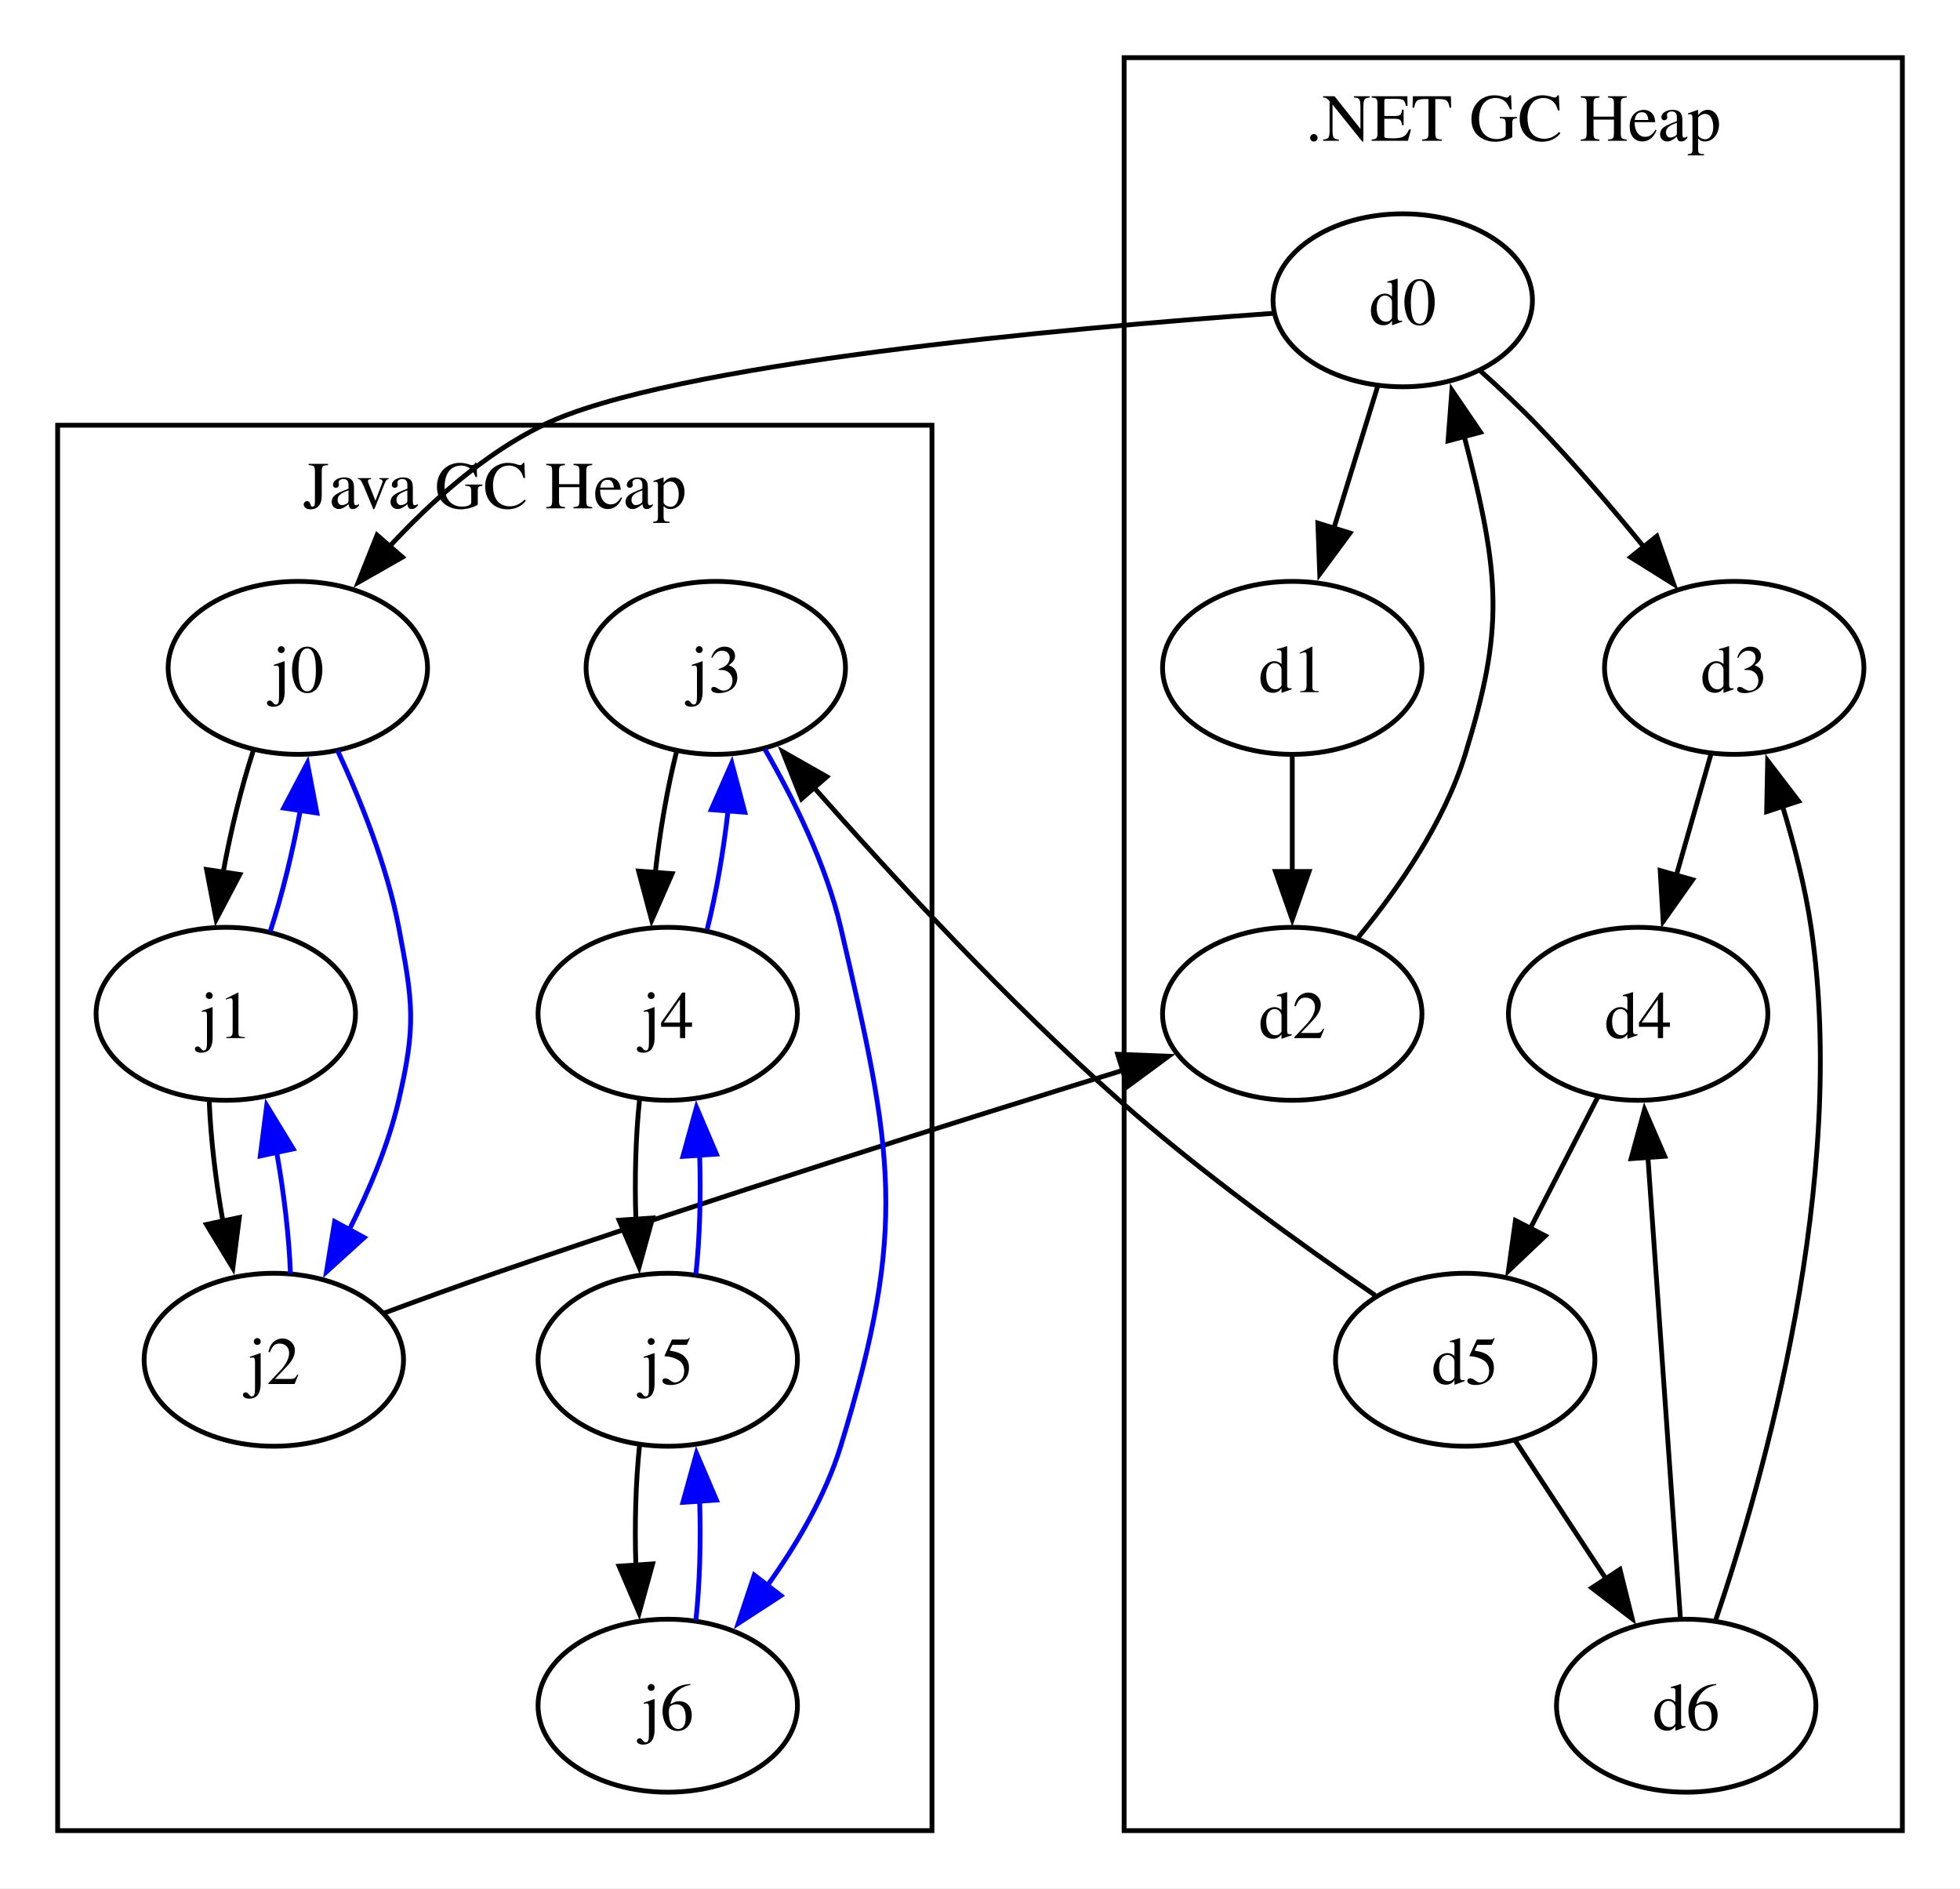
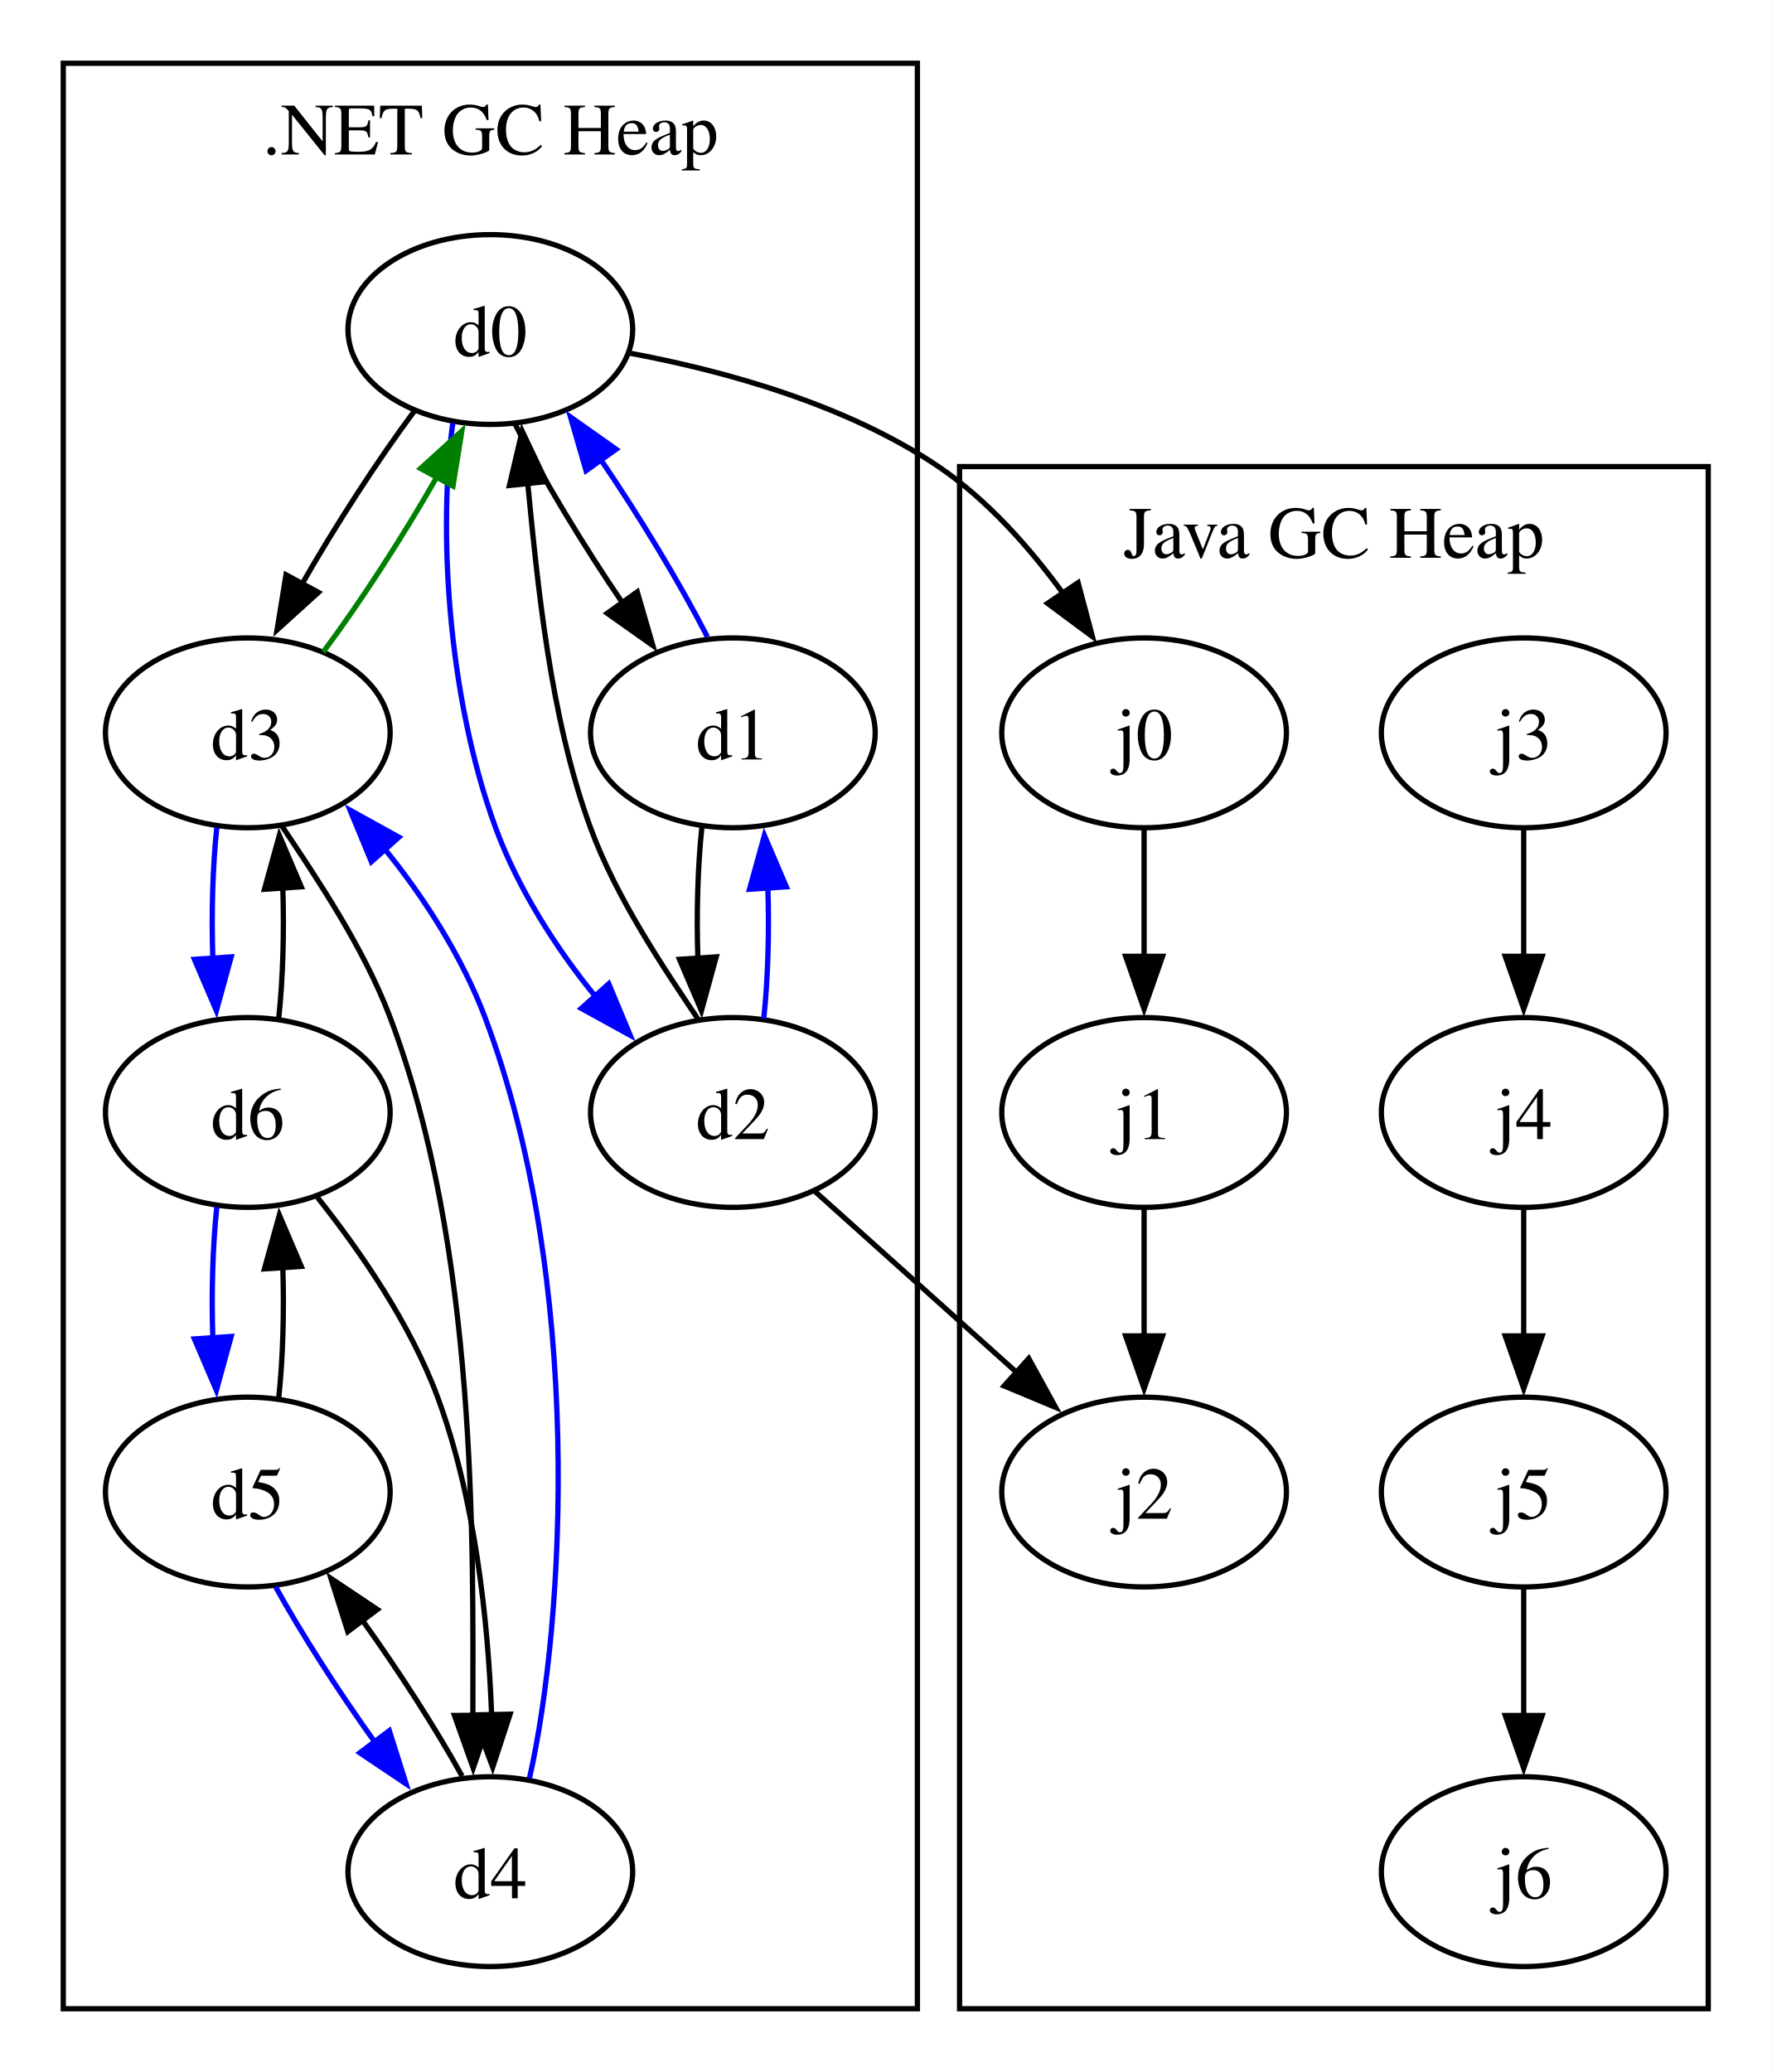
- <svg xmlns="http://www.w3.org/2000/svg" width="408pt" height="393pt" viewBox="0.00 0.00 408.00 393.00">
+ <svg xmlns="http://www.w3.org/2000/svg" width="336pt" height="393pt" viewBox="0.00 0.00 336.00 393.00">
  <g id="graph0" class="graph" transform="scale(1 1) rotate(0) translate(4 389)">
-     <polygon fill="white" stroke="none" points="-4,4 -4,-389 404,-389 404,4 -4,4" />
+     <polygon fill="white" stroke="none" points="-4,4 -4,-389 332,-389 332,4 -4,4" />
    <g id="clust1" class="cluster">
-       <polygon fill="none" stroke="black" points="230,-8 230,-377 392,-377 392,-8 230,-8" />
-       <text xml:space="preserve" text-anchor="middle" x="311" y="-359.7" font-family="Times,serif" font-size="14.00">.NET GC Heap</text>
+       <polygon fill="none" stroke="black" points="8,-8 8,-377 170,-377 170,-8 8,-8" />
+       <text xml:space="preserve" text-anchor="middle" x="89" y="-359.7" font-family="Times,serif" font-size="14.00">.NET GC Heap</text>
    </g>
    <g id="clust2" class="cluster">
-       <polygon fill="none" stroke="black" points="8,-8 8,-300.5 190,-300.5 190,-8 8,-8" />
-       <text xml:space="preserve" text-anchor="middle" x="99" y="-283.2" font-family="Times,serif" font-size="14.00">Java GC Heap</text>
+       <polygon fill="none" stroke="black" points="178,-8 178,-300.5 320,-300.5 320,-8 178,-8" />
+       <text xml:space="preserve" text-anchor="middle" x="249" y="-283.2" font-family="Times,serif" font-size="14.00">Java GC Heap</text>
    </g>
    <g id="node1" class="node">
-       <ellipse fill="none" stroke="black" cx="288" cy="-326.5" rx="27" ry="18" />
-       <text xml:space="preserve" text-anchor="middle" x="288" y="-321.45" font-family="Times,serif" font-size="14.00">d0</text>
+       <ellipse fill="none" stroke="black" cx="89" cy="-326.5" rx="27" ry="18" />
+       <text xml:space="preserve" text-anchor="middle" x="89" y="-321.45" font-family="Times,serif" font-size="14.00">d0</text>
    </g>
    <g id="node2" class="node">
-       <ellipse fill="none" stroke="black" cx="265" cy="-250" rx="27" ry="18" />
-       <text xml:space="preserve" text-anchor="middle" x="265" y="-244.95" font-family="Times,serif" font-size="14.00">d1</text>
+       <ellipse fill="none" stroke="black" cx="135" cy="-250" rx="27" ry="18" />
+       <text xml:space="preserve" text-anchor="middle" x="135" y="-244.95" font-family="Times,serif" font-size="14.00">d1</text>
    </g>
    <g id="edge1" class="edge">
-       <path fill="none" stroke="black" d="M282.78,-308.59C280.07,-299.8 276.68,-288.82 273.59,-278.81" />
-       <polygon fill="black" stroke="black" points="277.02,-278.06 270.72,-269.54 270.33,-280.13 277.02,-278.06" />
+       <path fill="none" stroke="black" d="M93.68,-308.59C98.82,-298.5 106.64,-285.53 114.2,-274.46" />
+       <polygon fill="black" stroke="black" points="116.87,-276.74 119.82,-266.56 111.17,-272.68 116.87,-276.74" />
+     </g>
+     <g id="node3" class="node">
+       <ellipse fill="none" stroke="black" cx="135" cy="-178" rx="27" ry="18" />
+       <text xml:space="preserve" text-anchor="middle" x="135" y="-172.95" font-family="Times,serif" font-size="14.00">d2</text>
+     </g>
+     <g id="edge12" class="edge">
+       <path fill="none" stroke="blue" d="M81.88,-308.74C79.22,-289.59 80.61,-257.6 90,-232 94.19,-220.57 101.39,-209.22 108.95,-199.97" />
+       <polygon fill="blue" stroke="blue" points="111.46,-202.41 115.53,-192.63 106.25,-197.74 111.46,-202.41" />
    </g>
    <g id="node4" class="node">
-       <ellipse fill="none" stroke="black" cx="357" cy="-250" rx="27" ry="18" />
-       <text xml:space="preserve" text-anchor="middle" x="357" y="-244.95" font-family="Times,serif" font-size="14.00">d3</text>
+       <ellipse fill="none" stroke="black" cx="43" cy="-250" rx="27" ry="18" />
+       <text xml:space="preserve" text-anchor="middle" x="43" y="-244.95" font-family="Times,serif" font-size="14.00">d3</text>
    </g>
    <g id="edge9" class="edge">
-       <path fill="none" stroke="black" d="M304.08,-311.88C308.09,-308.3 312.29,-304.35 316,-300.5 323.65,-292.56 331.5,-283.37 338.26,-275.09" />
-       <polygon fill="black" stroke="black" points="340.89,-277.4 344.41,-267.41 335.43,-273.03 340.89,-277.4" />
+       <path fill="none" stroke="black" d="M74.67,-311.14C67.65,-301.75 59.54,-289.19 53.14,-277.98" />
+       <polygon fill="black" stroke="black" points="56.4,-276.64 48.55,-269.53 50.25,-279.98 56.4,-276.64" />
    </g>
    <g id="node8" class="node">
-       <ellipse fill="none" stroke="black" cx="58" cy="-250" rx="27" ry="18" />
-       <text xml:space="preserve" text-anchor="middle" x="58" y="-244.95" font-family="Times,serif" font-size="14.00">j0</text>
+       <ellipse fill="none" stroke="black" cx="213" cy="-250" rx="27" ry="18" />
+       <text xml:space="preserve" text-anchor="middle" x="213" y="-244.95" font-family="Times,serif" font-size="14.00">j0</text>
+     </g>
+     <g id="edge23" class="edge">
+       <path fill="none" stroke="black" d="M115.32,-322.04C133.09,-318.73 156.42,-312.39 174,-300.5 183.22,-294.26 191.27,-285.17 197.62,-276.47" />
+       <polygon fill="black" stroke="black" points="200.48,-278.49 203.2,-268.25 194.69,-274.56 200.48,-278.49" />
+     </g>
+     <g id="edge11" class="edge">
+       <path fill="none" stroke="blue" d="M130.17,-268.2C125.03,-278.26 117.27,-291.11 109.77,-302.09" />
+       <polygon fill="blue" stroke="blue" points="107.16,-299.73 104.21,-309.9 112.86,-303.79 107.16,-299.73" />
+     </g>
+     <g id="edge2" class="edge">
+       <path fill="none" stroke="black" d="M129.12,-232.05C128.33,-224.57 128.08,-215.58 128.37,-207.14" />
+       <polygon fill="black" stroke="black" points="131.85,-207.51 129.04,-197.3 124.87,-207.04 131.85,-207.51" />
+     </g>
+     <g id="edge3" class="edge">
+       <path fill="none" stroke="black" d="M128.55,-195.47C121.9,-205.38 112.9,-218.63 108,-232 100.26,-253.1 97.95,-278.54 96.07,-297.55" />
+       <polygon fill="black" stroke="black" points="92.62,-296.92 95.04,-307.23 99.58,-297.66 92.62,-296.92" />
+     </g>
+     <g id="edge10" class="edge">
+       <path fill="none" stroke="blue" d="M140.86,-195.79C141.66,-203.25 141.92,-212.24 141.64,-220.69" />
+       <polygon fill="blue" stroke="blue" points="138.16,-220.33 140.98,-230.54 145.14,-220.8 138.16,-220.33" />
+     </g>
+     <g id="node10" class="node">
+       <ellipse fill="none" stroke="black" cx="213" cy="-106" rx="27" ry="18" />
+       <text xml:space="preserve" text-anchor="middle" x="213" y="-100.95" font-family="Times,serif" font-size="14.00">j2</text>
+     </g>
+     <g id="edge24" class="edge">
+       <path fill="none" stroke="black" d="M150.41,-163.17C161.45,-153.26 176.53,-139.73 189.12,-128.43" />
+       <polygon fill="black" stroke="black" points="191.12,-131.34 196.23,-122.05 186.45,-126.13 191.12,-131.34" />
+     </g>
+     <g id="edge17" class="edge">
+       <path fill="none" stroke="green" d="M57.3,-265.33C64.38,-274.79 72.57,-287.48 78.99,-298.76" />
+       <polygon fill="green" stroke="green" points="75.76,-300.14 83.6,-307.26 81.92,-296.8 75.76,-300.14" />
+     </g>
+     <g id="node5" class="node">
+       <ellipse fill="none" stroke="black" cx="89" cy="-34" rx="27" ry="18" />
+       <text xml:space="preserve" text-anchor="middle" x="89" y="-28.95" font-family="Times,serif" font-size="14.00">d4</text>
+     </g>
+     <g id="edge4" class="edge">
+       <path fill="none" stroke="black" d="M49.36,-232.49C55.98,-222.57 64.98,-209.32 70,-196 86.56,-152.08 85.72,-96.67 85.69,-63.63" />
+       <polygon fill="black" stroke="black" points="89.19,-63.67 85.75,-53.65 82.19,-63.63 89.19,-63.67" />
+     </g>
+     <g id="node7" class="node">
+       <ellipse fill="none" stroke="black" cx="43" cy="-178" rx="27" ry="18" />
+       <text xml:space="preserve" text-anchor="middle" x="43" y="-172.95" font-family="Times,serif" font-size="14.00">d6</text>
+     </g>
+     <g id="edge16" class="edge">
+       <path fill="none" stroke="blue" d="M37.12,-232.05C36.33,-224.57 36.08,-215.58 36.37,-207.14" />
+       <polygon fill="blue" stroke="blue" points="39.85,-207.51 37.04,-197.3 32.87,-207.04 39.85,-207.51" />
+     </g>
+     <g id="edge15" class="edge">
+       <path fill="none" stroke="blue" d="M96.41,-51.66C103.19,-81.64 106.77,-146.21 88,-196 83.7,-207.4 76.5,-218.74 68.95,-227.99" />
+       <polygon fill="blue" stroke="blue" points="66.44,-225.55 62.39,-235.34 71.66,-230.21 66.44,-225.55" />
+     </g>
+     <g id="node6" class="node">
+       <ellipse fill="none" stroke="black" cx="43" cy="-106" rx="27" ry="18" />
+       <text xml:space="preserve" text-anchor="middle" x="43" y="-100.95" font-family="Times,serif" font-size="14.00">d5</text>
+     </g>
+     <g id="edge5" class="edge">
+       <path fill="none" stroke="black" d="M83.65,-52.11C78.73,-61.03 71.64,-72.06 64.69,-81.74" />
+       <polygon fill="black" stroke="black" points="61.97,-79.53 58.77,-89.62 67.57,-83.73 61.97,-79.53" />
+     </g>
+     <g id="edge14" class="edge">
+       <path fill="none" stroke="blue" d="M48.26,-88.05C53.14,-79.19 60.18,-68.21 67.12,-58.53" />
+       <polygon fill="blue" stroke="blue" points="69.84,-60.74 73.03,-50.64 64.24,-56.54 69.84,-60.74" />
+     </g>
+     <g id="edge6" class="edge">
+       <path fill="none" stroke="black" d="M48.86,-123.79C49.66,-131.25 49.92,-140.24 49.64,-148.69" />
+       <polygon fill="black" stroke="black" points="46.16,-148.33 48.98,-158.54 53.14,-148.8 46.16,-148.33" />
+     </g>
+     <g id="edge7" class="edge">
+       <path fill="none" stroke="black" d="M48.86,-195.79C49.66,-203.25 49.92,-212.24 49.64,-220.69" />
+       <polygon fill="black" stroke="black" points="46.16,-220.33 48.98,-230.54 53.14,-220.8 46.16,-220.33" />
+     </g>
+     <g id="edge8" class="edge">
+       <path fill="none" stroke="black" d="M56.21,-161.89C64.21,-151.85 73.83,-137.98 79,-124 86.14,-104.69 88.57,-81.54 89.25,-63.69" />
+       <polygon fill="black" stroke="black" points="92.75,-63.87 89.45,-53.81 85.75,-63.73 92.75,-63.87" />
+     </g>
+     <g id="edge13" class="edge">
+       <path fill="none" stroke="blue" d="M37.12,-160.05C36.33,-152.57 36.08,-143.58 36.37,-135.14" />
+       <polygon fill="blue" stroke="blue" points="39.85,-135.51 37.04,-125.3 32.87,-135.04 39.85,-135.51" />
+     </g>
+     <g id="node9" class="node">
+       <ellipse fill="none" stroke="black" cx="213" cy="-178" rx="27" ry="18" />
+       <text xml:space="preserve" text-anchor="middle" x="213" y="-172.95" font-family="Times,serif" font-size="14.00">j1</text>
+     </g>
+     <g id="edge18" class="edge">
+       <path fill="none" stroke="black" d="M213,-231.7C213,-224.41 213,-215.73 213,-207.54" />
+       <polygon fill="black" stroke="black" points="216.5,-207.62 213,-197.62 209.5,-207.62 216.5,-207.62" />
+     </g>
+     <g id="edge19" class="edge">
+       <path fill="none" stroke="black" d="M213,-159.7C213,-152.41 213,-143.73 213,-135.54" />
+       <polygon fill="black" stroke="black" points="216.5,-135.62 213,-125.62 209.5,-135.62 216.5,-135.62" />
+     </g>
+     <g id="node11" class="node">
+       <ellipse fill="none" stroke="black" cx="285" cy="-250" rx="27" ry="18" />
+       <text xml:space="preserve" text-anchor="middle" x="285" y="-244.95" font-family="Times,serif" font-size="14.00">j3</text>
+     </g>
+     <g id="node12" class="node">
+       <ellipse fill="none" stroke="black" cx="285" cy="-178" rx="27" ry="18" />
+       <text xml:space="preserve" text-anchor="middle" x="285" y="-172.95" font-family="Times,serif" font-size="14.00">j4</text>
+     </g>
+     <g id="edge20" class="edge">
+       <path fill="none" stroke="black" d="M285,-231.7C285,-224.41 285,-215.73 285,-207.54" />
+       <polygon fill="black" stroke="black" points="288.5,-207.62 285,-197.62 281.5,-207.62 288.5,-207.62" />
+     </g>
+     <g id="node13" class="node">
+       <ellipse fill="none" stroke="black" cx="285" cy="-106" rx="27" ry="18" />
+       <text xml:space="preserve" text-anchor="middle" x="285" y="-100.95" font-family="Times,serif" font-size="14.00">j5</text>
+     </g>
+     <g id="edge21" class="edge">
+       <path fill="none" stroke="black" d="M285,-159.7C285,-152.41 285,-143.73 285,-135.54" />
+       <polygon fill="black" stroke="black" points="288.5,-135.62 285,-125.62 281.5,-135.62 288.5,-135.62" />
+     </g>
+     <g id="node14" class="node">
+       <ellipse fill="none" stroke="black" cx="285" cy="-34" rx="27" ry="18" />
+       <text xml:space="preserve" text-anchor="middle" x="285" y="-28.95" font-family="Times,serif" font-size="14.00">j6</text>
    </g>
    <g id="edge22" class="edge">
-       <path fill="none" stroke="black" d="M261.05,-323.79C217.83,-320.71 135.22,-313.31 109,-300.5 96.78,-294.53 85.62,-284.52 76.89,-275.06" />
-       <polygon fill="black" stroke="black" points="79.77,-273.04 70.57,-267.8 74.49,-277.64 79.77,-273.04" />
-     </g>
-     <g id="node3" class="node">
-       <ellipse fill="none" stroke="black" cx="265" cy="-178" rx="27" ry="18" />
-       <text xml:space="preserve" text-anchor="middle" x="265" y="-172.95" font-family="Times,serif" font-size="14.00">d2</text>
-     </g>
-     <g id="edge2" class="edge">
-       <path fill="none" stroke="black" d="M265,-231.7C265,-224.41 265,-215.73 265,-207.54" />
-       <polygon fill="black" stroke="black" points="268.5,-207.62 265,-197.62 261.5,-207.62 268.5,-207.62" />
-     </g>
-     <g id="edge3" class="edge">
-       <path fill="none" stroke="black" d="M278.75,-193.93C286.96,-203.9 296.62,-217.75 301,-232 309.04,-258.14 308.47,-268.73 300.74,-298.42" />
-       <polygon fill="black" stroke="black" points="297.43,-297.24 298.23,-307.8 304.19,-299.04 297.43,-297.24" />
-     </g>
-     <g id="node5" class="node">
-       <ellipse fill="none" stroke="black" cx="337" cy="-178" rx="27" ry="18" />
-       <text xml:space="preserve" text-anchor="middle" x="337" y="-172.95" font-family="Times,serif" font-size="14.00">d4</text>
-     </g>
-     <g id="edge4" class="edge">
-       <path fill="none" stroke="black" d="M352.16,-232.05C350,-224.49 347.39,-215.37 344.96,-206.85" />
-       <polygon fill="black" stroke="black" points="348.33,-205.9 342.21,-197.24 341.59,-207.82 348.33,-205.9" />
-     </g>
-     <g id="node6" class="node">
-       <ellipse fill="none" stroke="black" cx="301" cy="-106" rx="27" ry="18" />
-       <text xml:space="preserve" text-anchor="middle" x="301" y="-100.95" font-family="Times,serif" font-size="14.00">d5</text>
-     </g>
-     <g id="edge5" class="edge">
-       <path fill="none" stroke="black" d="M328.65,-160.76C324.42,-152.55 319.19,-142.37 314.42,-133.09" />
-       <polygon fill="black" stroke="black" points="317.68,-131.79 310,-124.49 311.46,-134.99 317.68,-131.79" />
-     </g>
-     <g id="node7" class="node">
-       <ellipse fill="none" stroke="black" cx="347" cy="-34" rx="27" ry="18" />
-       <text xml:space="preserve" text-anchor="middle" x="347" y="-28.95" font-family="Times,serif" font-size="14.00">d6</text>
-     </g>
-     <g id="edge6" class="edge">
-       <path fill="none" stroke="black" d="M311.44,-89.12C317.03,-80.61 324.04,-69.94 330.36,-60.32" />
-       <polygon fill="black" stroke="black" points="333.21,-62.37 335.77,-52.09 327.36,-58.52 333.21,-62.37" />
-     </g>
-     <g id="node11" class="node">
-       <ellipse fill="none" stroke="black" cx="145" cy="-250" rx="27" ry="18" />
-       <text xml:space="preserve" text-anchor="middle" x="145" y="-244.95" font-family="Times,serif" font-size="14.00">j3</text>
-     </g>
-     <g id="edge24" class="edge">
-       <path fill="none" stroke="black" d="M282.25,-119.42C267.29,-129.65 246.09,-144.88 229,-160 205.75,-180.57 181.68,-206.65 165.3,-225.25" />
-       <polygon fill="black" stroke="black" points="162.84,-222.74 158.91,-232.58 168.12,-227.34 162.84,-222.74" />
-     </g>
-     <g id="edge7" class="edge">
-       <path fill="none" stroke="black" d="M353.17,-51.9C363.11,-81.2 380.78,-143.34 373,-196 371.76,-204.4 369.47,-213.32 367,-221.39" />
-       <polygon fill="black" stroke="black" points="363.75,-220.07 363.96,-230.67 370.4,-222.26 363.75,-220.07" />
-     </g>
-     <g id="edge8" class="edge">
-       <path fill="none" stroke="black" d="M345.8,-52.11C344.12,-75.92 341.06,-119.37 339.03,-148.22" />
-       <polygon fill="black" stroke="black" points="335.54,-147.86 338.33,-158.08 342.53,-148.35 335.54,-147.86" />
-     </g>
-     <g id="node9" class="node">
-       <ellipse fill="none" stroke="black" cx="43" cy="-178" rx="27" ry="18" />
-       <text xml:space="preserve" text-anchor="middle" x="43" y="-172.95" font-family="Times,serif" font-size="14.00">j1</text>
-     </g>
-     <g id="edge10" class="edge">
-       <path fill="none" stroke="black" d="M48.72,-232.76C46.25,-225.21 44,-216 42.44,-207.36" />
-       <polygon fill="black" stroke="black" points="45.92,-207 40.99,-197.62 39,-208.03 45.92,-207" />
-     </g>
-     <g id="node10" class="node">
-       <ellipse fill="none" stroke="black" cx="53" cy="-106" rx="27" ry="18" />
-       <text xml:space="preserve" text-anchor="middle" x="53" y="-100.95" font-family="Times,serif" font-size="14.00">j2</text>
-     </g>
-     <g id="edge17" class="edge">
-       <path fill="none" stroke="blue" d="M66.28,-232.77C71.04,-222.52 76.55,-208.83 79,-196 82,-180.28 82.62,-175.59 79,-160 76.85,-150.73 72.84,-141.22 68.6,-132.86" />
-       <polygon fill="blue" stroke="blue" points="71.81,-131.43 63.96,-124.31 65.66,-134.77 71.81,-131.43" />
-     </g>
-     <g id="edge16" class="edge">
-       <path fill="none" stroke="blue" d="M52.25,-195.14C54.71,-202.66 56.96,-211.84 58.53,-220.47" />
-       <polygon fill="blue" stroke="blue" points="55.05,-220.83 59.98,-230.2 61.97,-219.79 55.05,-220.83" />
-     </g>
-     <g id="edge11" class="edge">
-       <path fill="none" stroke="black" d="M39.56,-159.7C39.85,-152.21 40.9,-143.26 42.39,-134.88" />
-       <polygon fill="black" stroke="black" points="45.82,-135.61 44.47,-125.1 38.97,-134.16 45.82,-135.61" />
-     </g>
-     <g id="edge23" class="edge">
-       <path fill="none" stroke="black" d="M75.86,-115.68C83.22,-118.41 91.43,-121.4 99,-124 143.98,-139.48 196.32,-155.94 230.02,-166.33" />
-       <polygon fill="black" stroke="black" points="228.66,-169.58 239.25,-169.17 230.72,-162.89 228.66,-169.58" />
-     </g>
-     <g id="edge15" class="edge">
-       <path fill="none" stroke="blue" d="M56.46,-123.96C56.18,-131.57 55.11,-140.75 53.57,-149.31" />
-       <polygon fill="blue" stroke="blue" points="50.18,-148.42 51.52,-158.93 57.03,-149.88 50.18,-148.42" />
-     </g>
-     <g id="node12" class="node">
-       <ellipse fill="none" stroke="black" cx="135" cy="-178" rx="27" ry="18" />
-       <text xml:space="preserve" text-anchor="middle" x="135" y="-172.95" font-family="Times,serif" font-size="14.00">j4</text>
-     </g>
-     <g id="edge12" class="edge">
-       <path fill="none" stroke="black" d="M136.79,-232.41C134.91,-224.94 133.35,-215.9 132.41,-207.4" />
-       <polygon fill="black" stroke="black" points="135.91,-207.17 131.66,-197.47 128.93,-207.7 135.91,-207.17" />
-     </g>
-     <g id="node14" class="node">
-       <ellipse fill="none" stroke="black" cx="135" cy="-34" rx="27" ry="18" />
-       <text xml:space="preserve" text-anchor="middle" x="135" y="-28.95" font-family="Times,serif" font-size="14.00">j6</text>
-     </g>
-     <g id="edge21" class="edge">
-       <path fill="none" stroke="blue" d="M155.24,-233.02C161.12,-222.86 167.94,-209.18 171,-196 181.85,-149.24 185.11,-133.88 171,-88 167.82,-77.65 161.85,-67.51 155.67,-58.91" />
-       <polygon fill="blue" stroke="blue" points="158.55,-56.91 149.67,-51.13 153.01,-61.19 158.55,-56.91" />
-     </g>
-     <g id="edge20" class="edge">
-       <path fill="none" stroke="blue" d="M143.22,-195.62C145.08,-203.02 146.62,-211.94 147.56,-220.35" />
-       <polygon fill="blue" stroke="blue" points="144.06,-220.49 148.33,-230.19 151.04,-219.95 144.06,-220.49" />
-     </g>
-     <g id="node13" class="node">
-       <ellipse fill="none" stroke="black" cx="135" cy="-106" rx="27" ry="18" />
-       <text xml:space="preserve" text-anchor="middle" x="135" y="-100.95" font-family="Times,serif" font-size="14.00">j5</text>
-     </g>
-     <g id="edge13" class="edge">
-       <path fill="none" stroke="black" d="M129.12,-160.05C128.33,-152.57 128.08,-143.58 128.37,-135.14" />
-       <polygon fill="black" stroke="black" points="131.85,-135.51 129.04,-125.3 124.87,-135.04 131.85,-135.51" />
-     </g>
-     <g id="edge19" class="edge">
-       <path fill="none" stroke="blue" d="M140.86,-123.79C141.66,-131.25 141.92,-140.24 141.64,-148.69" />
-       <polygon fill="blue" stroke="blue" points="138.16,-148.33 140.98,-158.54 145.14,-148.8 138.16,-148.33" />
-     </g>
-     <g id="edge14" class="edge">
-       <path fill="none" stroke="black" d="M129.12,-88.05C128.33,-80.57 128.08,-71.58 128.37,-63.14" />
-       <polygon fill="black" stroke="black" points="131.85,-63.51 129.04,-53.3 124.87,-63.04 131.85,-63.51" />
-     </g>
-     <g id="edge18" class="edge">
-       <path fill="none" stroke="blue" d="M140.86,-51.79C141.66,-59.25 141.92,-68.24 141.64,-76.69" />
-       <polygon fill="blue" stroke="blue" points="138.16,-76.33 140.98,-86.54 145.14,-76.8 138.16,-76.33" />
+       <path fill="none" stroke="black" d="M285,-87.7C285,-80.41 285,-71.73 285,-63.54" />
+       <polygon fill="black" stroke="black" points="288.5,-63.62 285,-53.62 281.5,-63.62 288.5,-63.62" />
    </g>
  </g>
</svg>
